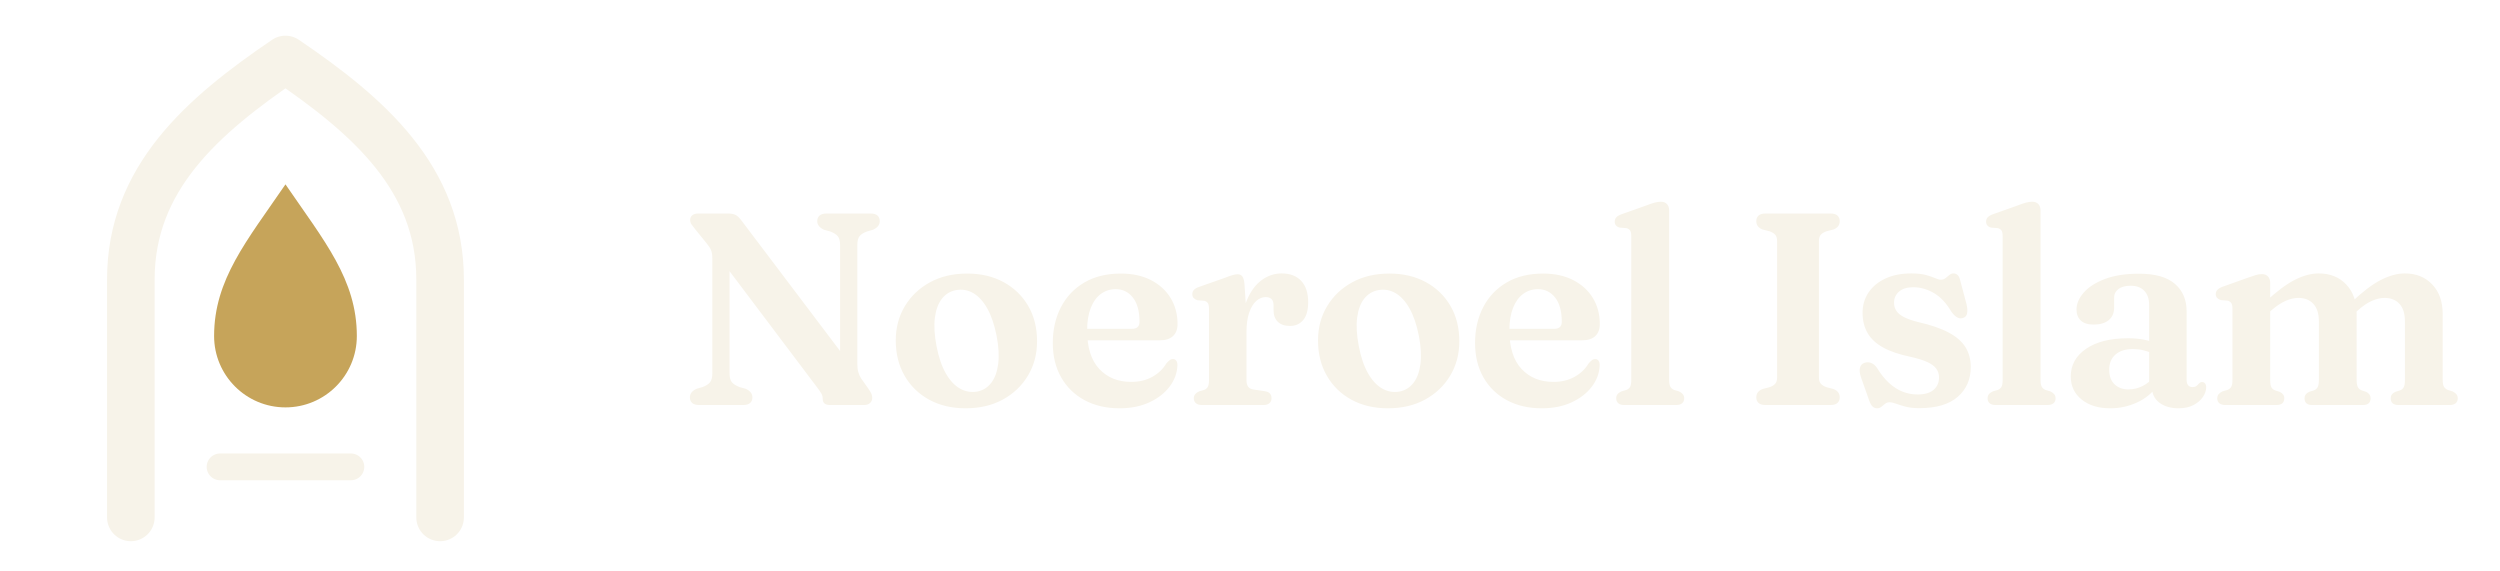
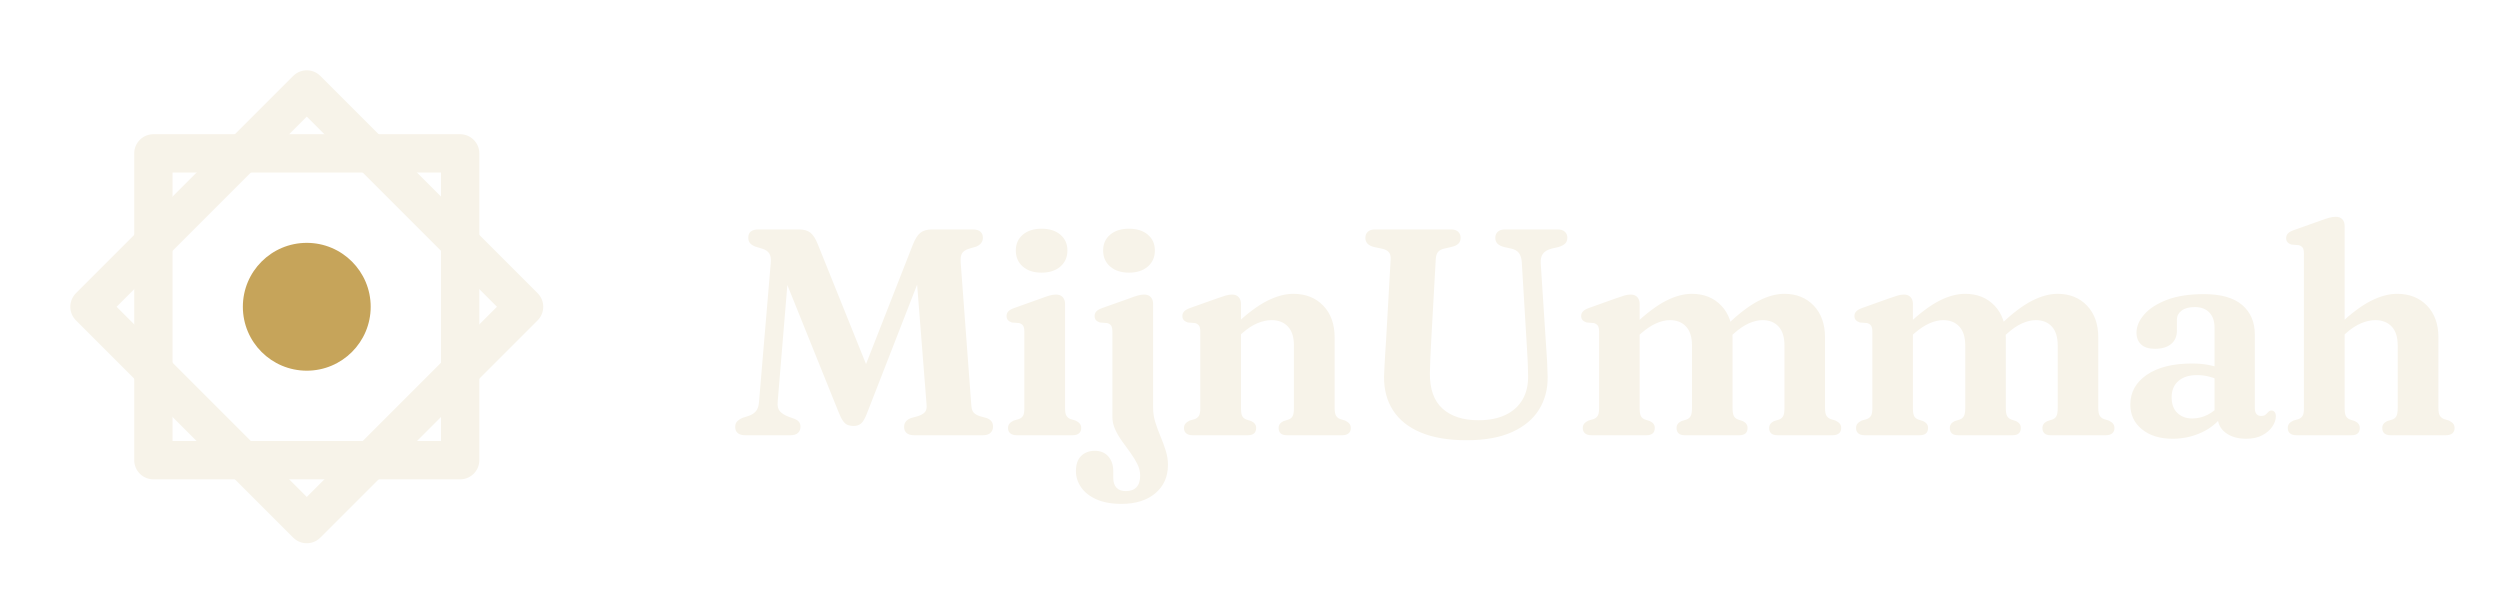
- <svg xmlns="http://www.w3.org/2000/svg" viewBox="0 0 420.36 96" width="420.36" height="96" role="img" aria-labelledby="title">
-   <path d="M22 87V47C22 30 34 19.5 48 10C62 19.5 74 30 74 47V87" fill="none" stroke="#F7F3E9" stroke-width="8" stroke-linecap="round" stroke-linejoin="round" />
-   <path d="M37 78.5H59" fill="none" stroke="#F7F3E9" stroke-width="4.5" stroke-linecap="round" />
-   <path d="M48 31C54.5 40.5 60 47 60 56.5A12 12 0 0 1 36 56.5C36 47 41.5 40.5 48 31Z" fill="#C6A45A" />
+ <svg xmlns="http://www.w3.org/2000/svg" viewBox="0 0 391.17 96" width="391.17" height="96" role="img" aria-labelledby="title">
+   <path d="M24 24H72V72H24Z" fill="none" stroke="#F7F3E9" stroke-width="6" stroke-linejoin="round" />
+   <path d="M48 14L82 48L48 82L14 48Z" fill="none" stroke="#F7F3E9" stroke-width="6" stroke-linejoin="round" />
+   <circle cx="48" cy="48" r="10" fill="#C6A45A" />
  <g transform="translate(114 68.1)">
-     <path d="M12.512 -1.288Q12.512 -0.69 12.133 -0.345Q11.753 0.0 10.948 0.0H3.565Q2.76 0.0 2.38 -0.345Q2.001 -0.69 2.001 -1.288Q2.001 -2.231 3.151 -2.737L4.117 -3.013Q4.991 -3.335 5.382 -3.818Q5.773 -4.301 5.773 -5.313V-24.633Q5.773 -25.53 5.554 -26.047Q5.336 -26.565 4.761 -27.255L2.875 -29.578Q2.461 -30.084 2.254 -30.395Q2.047 -30.705 2.047 -31.119Q2.047 -31.625 2.415 -31.913Q2.783 -32.2 3.381 -32.2H8.395Q9.131 -32.2 9.614 -31.993Q10.097 -31.786 10.649 -31.05L28.244 -7.774L27.255 -4.945V-26.887Q27.255 -27.899 26.875 -28.37Q26.496 -28.842 25.576 -29.187L24.564 -29.463Q23.414 -29.992 23.414 -30.912Q23.414 -31.51 23.805 -31.855Q24.196 -32.2 24.978 -32.2H32.361Q33.166 -32.2 33.545 -31.855Q33.925 -31.51 33.925 -30.912Q33.925 -29.969 32.775 -29.463L31.809 -29.187Q30.912 -28.865 30.532 -28.393Q30.153 -27.922 30.153 -26.887V-6.923Q30.153 -6.118 30.314 -5.543Q30.475 -4.968 30.797 -4.462L31.97 -2.806Q32.384 -2.208 32.522 -1.886Q32.66 -1.564 32.66 -1.219Q32.66 -0.667 32.292 -0.334Q31.924 0.0 31.28 0.0H25.553Q24.334 0.0 24.334 -1.035Q24.334 -1.495 24.139 -1.874Q23.943 -2.254 23.253 -3.151L6.785 -25.001L8.671 -26.68V-5.313Q8.671 -4.301 9.05 -3.841Q9.43 -3.381 10.35 -3.013L11.362 -2.737Q12.512 -2.231 12.512 -1.288ZM48.622 -22.103Q52.118 -22.103 54.763 -20.654Q57.408 -19.205 58.892 -16.652Q60.375 -14.099 60.375 -10.718Q60.375 -7.498 58.846 -4.945Q57.316 -2.392 54.625 -0.92Q51.934 0.552 48.369 0.552Q44.873 0.552 42.228 -0.897Q39.583 -2.346 38.1 -4.922Q36.616 -7.498 36.616 -10.856Q36.616 -14.076 38.145 -16.617Q39.675 -19.159 42.366 -20.631Q45.057 -22.103 48.622 -22.103ZM50.278 -2.254Q51.75 -2.53 52.67 -3.726Q53.59 -4.922 53.843 -6.934Q54.096 -8.947 53.567 -11.661Q53.015 -14.444 52.003 -16.238Q50.991 -18.032 49.645 -18.814Q48.3 -19.596 46.759 -19.32Q45.287 -19.044 44.367 -17.86Q43.447 -16.675 43.194 -14.674Q42.941 -12.673 43.47 -9.913Q43.999 -7.13 45.023 -5.336Q46.046 -3.542 47.403 -2.771Q48.76 -2.001 50.278 -2.254ZM83.996 -13.616Q83.996 -12.305 83.237 -11.592Q82.478 -10.879 81.029 -10.879H67.068V-12.811H76.314Q77.602 -12.811 77.602 -13.984Q77.602 -16.652 76.487 -18.066Q75.371 -19.481 73.6 -19.481Q72.197 -19.481 71.105 -18.676Q70.012 -17.871 69.403 -16.319Q68.793 -14.766 68.793 -12.558Q68.793 -8.257 70.829 -6.072Q72.864 -3.887 76.199 -3.887Q78.246 -3.887 79.775 -4.75Q81.305 -5.612 82.11 -6.992Q82.501 -7.429 82.743 -7.59Q82.984 -7.751 83.26 -7.728Q83.582 -7.728 83.789 -7.441Q83.996 -7.153 83.973 -6.647Q83.904 -4.738 82.662 -3.093Q81.42 -1.449 79.258 -0.449Q77.096 0.552 74.244 0.552Q70.886 0.552 68.356 -0.817Q65.826 -2.185 64.423 -4.657Q63.02 -7.13 63.02 -10.419Q63.02 -13.8 64.388 -16.445Q65.757 -19.09 68.322 -20.596Q70.886 -22.103 74.474 -22.103Q77.395 -22.103 79.534 -20.999Q81.673 -19.895 82.834 -17.986Q83.996 -16.077 83.996 -13.616ZM94.714 -12.052Q94.714 -15.387 95.657 -17.63Q96.6 -19.872 98.141 -20.999Q99.682 -22.126 101.499 -22.126Q103.615 -22.126 104.788 -20.873Q105.961 -19.619 105.961 -17.296Q105.961 -15.272 105.121 -14.283Q104.282 -13.294 102.925 -13.294Q101.568 -13.294 100.855 -13.995Q100.142 -14.697 100.142 -15.916V-16.744Q100.142 -17.48 99.797 -17.813Q99.452 -18.147 98.808 -18.147Q97.98 -18.147 97.244 -17.503Q96.508 -16.859 96.048 -15.548Q95.588 -14.237 95.588 -12.236ZM95.243 -20.447 95.588 -15.249V-4.209Q95.588 -3.473 95.864 -3.082Q96.14 -2.691 96.807 -2.599L98.67 -2.323Q99.268 -2.231 99.532 -1.932Q99.797 -1.633 99.797 -1.127Q99.797 -0.598 99.441 -0.299Q99.084 0.0 98.44 0.0H88.09Q87.446 0.0 87.09 -0.299Q86.733 -0.598 86.733 -1.127Q86.733 -1.541 86.963 -1.817Q87.193 -2.093 87.63 -2.3L88.435 -2.53Q88.849 -2.668 89.067 -3.024Q89.286 -3.381 89.286 -4.186V-16.169Q89.286 -16.859 89.079 -17.146Q88.872 -17.434 88.481 -17.526L87.331 -17.618Q86.917 -17.756 86.698 -17.998Q86.48 -18.239 86.48 -18.63Q86.48 -19.067 86.756 -19.366Q87.032 -19.665 87.653 -19.872L91.839 -21.344Q92.713 -21.689 93.231 -21.838Q93.748 -21.988 94.07 -21.988Q94.599 -21.988 94.875 -21.643Q95.151 -21.298 95.243 -20.447ZM119.623 -22.103Q123.119 -22.103 125.764 -20.654Q128.409 -19.205 129.892 -16.652Q131.376 -14.099 131.376 -10.718Q131.376 -7.498 129.846 -4.945Q128.317 -2.392 125.626 -0.92Q122.935 0.552 119.37 0.552Q115.874 0.552 113.229 -0.897Q110.584 -2.346 109.1 -4.922Q107.617 -7.498 107.617 -10.856Q107.617 -14.076 109.146 -16.617Q110.676 -19.159 113.367 -20.631Q116.058 -22.103 119.623 -22.103ZM121.279 -2.254Q122.751 -2.53 123.671 -3.726Q124.591 -4.922 124.844 -6.934Q125.097 -8.947 124.568 -11.661Q124.016 -14.444 123.004 -16.238Q121.992 -18.032 120.646 -18.814Q119.301 -19.596 117.76 -19.32Q116.288 -19.044 115.368 -17.86Q114.448 -16.675 114.195 -14.674Q113.942 -12.673 114.471 -9.913Q115.0 -7.13 116.023 -5.336Q117.047 -3.542 118.404 -2.771Q119.761 -2.001 121.279 -2.254ZM154.997 -13.616Q154.997 -12.305 154.238 -11.592Q153.479 -10.879 152.03 -10.879H138.069V-12.811H147.315Q148.603 -12.811 148.603 -13.984Q148.603 -16.652 147.487 -18.066Q146.372 -19.481 144.601 -19.481Q143.198 -19.481 142.105 -18.676Q141.013 -17.871 140.403 -16.319Q139.794 -14.766 139.794 -12.558Q139.794 -8.257 141.829 -6.072Q143.865 -3.887 147.2 -3.887Q149.247 -3.887 150.776 -4.75Q152.306 -5.612 153.111 -6.992Q153.502 -7.429 153.743 -7.59Q153.985 -7.751 154.261 -7.728Q154.583 -7.728 154.79 -7.441Q154.997 -7.153 154.974 -6.647Q154.905 -4.738 153.663 -3.093Q152.421 -1.449 150.259 -0.449Q148.097 0.552 145.245 0.552Q141.887 0.552 139.357 -0.817Q136.827 -2.185 135.424 -4.657Q134.021 -7.13 134.021 -10.419Q134.021 -13.8 135.389 -16.445Q136.758 -19.09 139.322 -20.596Q141.887 -22.103 145.475 -22.103Q148.396 -22.103 150.535 -20.999Q152.674 -19.895 153.835 -17.986Q154.997 -16.077 154.997 -13.616ZM166.658 -32.729V-4.186Q166.658 -3.404 166.877 -3.047Q167.095 -2.691 167.509 -2.53L168.291 -2.3Q168.728 -2.093 168.958 -1.817Q169.188 -1.541 169.188 -1.127Q169.188 -0.598 168.843 -0.299Q168.498 0.0 167.831 0.0H159.091Q158.447 0.0 158.102 -0.299Q157.757 -0.598 157.757 -1.127Q157.757 -1.541 157.976 -1.817Q158.194 -2.093 158.654 -2.3L159.459 -2.53Q159.873 -2.691 160.08 -3.036Q160.287 -3.381 160.287 -4.186V-28.382Q160.287 -29.072 160.091 -29.348Q159.896 -29.624 159.482 -29.739L158.332 -29.831Q157.918 -29.946 157.711 -30.199Q157.504 -30.452 157.504 -30.82Q157.504 -31.257 157.769 -31.556Q158.033 -31.855 158.677 -32.085L162.886 -33.58Q163.714 -33.902 164.255 -34.04Q164.795 -34.178 165.255 -34.178Q165.922 -34.178 166.29 -33.787Q166.658 -33.396 166.658 -32.729ZM191.843 -4.6Q191.843 -3.91 192.188 -3.554Q192.533 -3.197 193.131 -2.99L194.281 -2.691Q195.339 -2.277 195.339 -1.288Q195.339 -0.69 194.959 -0.345Q194.58 0.0 193.775 0.0H182.873Q182.068 0.0 181.688 -0.345Q181.309 -0.69 181.309 -1.288Q181.309 -2.277 182.367 -2.691L183.517 -2.99Q184.138 -3.197 184.471 -3.554Q184.805 -3.91 184.805 -4.6V-27.6Q184.805 -28.29 184.471 -28.646Q184.138 -29.003 183.54 -29.21L182.367 -29.509Q181.309 -29.923 181.309 -30.912Q181.309 -31.51 181.688 -31.855Q182.068 -32.2 182.873 -32.2H193.775Q194.58 -32.2 194.959 -31.855Q195.339 -31.51 195.339 -30.912Q195.339 -29.923 194.281 -29.509L193.108 -29.21Q192.51 -29.003 192.176 -28.646Q191.843 -28.29 191.843 -27.6ZM207.69 -19.803Q206.149 -19.803 205.31 -19.067Q204.47 -18.331 204.47 -17.204Q204.47 -16.422 204.873 -15.824Q205.275 -15.226 206.149 -14.777Q207.023 -14.329 208.472 -13.961Q211.715 -13.225 213.67 -12.178Q215.625 -11.132 216.499 -9.694Q217.373 -8.257 217.373 -6.394Q217.373 -3.289 215.188 -1.38Q213.003 0.529 208.725 0.529Q207.368 0.529 206.413 0.276Q205.459 0.023 204.815 -0.218Q204.171 -0.46 203.711 -0.46Q203.274 -0.46 202.964 -0.207Q202.653 0.046 202.343 0.299Q202.032 0.552 201.618 0.552Q201.181 0.552 200.87 0.265Q200.56 -0.023 200.307 -0.713L198.904 -4.692Q198.582 -5.658 198.743 -6.268Q198.904 -6.877 199.479 -7.084Q200.054 -7.291 200.618 -7.072Q201.181 -6.854 201.595 -6.256Q202.538 -4.715 203.608 -3.726Q204.677 -2.737 205.885 -2.254Q207.092 -1.771 208.403 -1.771Q210.243 -1.771 211.14 -2.564Q212.037 -3.358 212.037 -4.623Q212.037 -5.474 211.577 -6.107Q211.117 -6.739 210.07 -7.222Q209.024 -7.705 207.276 -8.096Q204.47 -8.671 202.676 -9.648Q200.882 -10.626 200.031 -12.087Q199.18 -13.547 199.18 -15.502Q199.18 -17.457 200.204 -18.952Q201.227 -20.447 203.067 -21.287Q204.907 -22.126 207.345 -22.126Q208.863 -22.126 209.829 -21.861Q210.795 -21.597 211.381 -21.333Q211.968 -21.068 212.336 -21.068Q212.796 -21.068 213.13 -21.333Q213.463 -21.597 213.774 -21.861Q214.084 -22.126 214.475 -22.126Q214.866 -22.126 215.165 -21.85Q215.464 -21.574 215.602 -20.93L216.66 -16.951Q216.867 -16.077 216.763 -15.444Q216.66 -14.812 216.039 -14.628Q215.533 -14.467 215.05 -14.755Q214.567 -15.042 214.084 -15.732Q212.842 -17.848 211.175 -18.825Q209.507 -19.803 207.69 -19.803ZM229.103 -32.729V-4.186Q229.103 -3.404 229.322 -3.047Q229.54 -2.691 229.954 -2.53L230.736 -2.3Q231.173 -2.093 231.403 -1.817Q231.633 -1.541 231.633 -1.127Q231.633 -0.598 231.288 -0.299Q230.943 0.0 230.276 0.0H221.536Q220.892 0.0 220.547 -0.299Q220.202 -0.598 220.202 -1.127Q220.202 -1.541 220.421 -1.817Q220.639 -2.093 221.099 -2.3L221.904 -2.53Q222.318 -2.691 222.525 -3.036Q222.732 -3.381 222.732 -4.186V-28.382Q222.732 -29.072 222.536 -29.348Q222.341 -29.624 221.927 -29.739L220.777 -29.831Q220.363 -29.946 220.156 -30.199Q219.949 -30.452 219.949 -30.82Q219.949 -31.257 220.214 -31.556Q220.478 -31.855 221.122 -32.085L225.331 -33.58Q226.159 -33.902 226.7 -34.04Q227.24 -34.178 227.7 -34.178Q228.367 -34.178 228.735 -33.787Q229.103 -33.396 229.103 -32.729ZM247.848 -2.944V-3.542L247.365 -3.749V-16.813Q247.365 -18.354 246.548 -19.205Q245.732 -20.056 244.26 -20.056Q242.926 -20.056 242.202 -19.492Q241.477 -18.929 241.477 -18.124V-16.399Q241.477 -15.019 240.569 -14.271Q239.66 -13.524 238.027 -13.524Q236.601 -13.524 235.877 -14.203Q235.152 -14.881 235.152 -16.054Q235.152 -17.503 236.36 -18.895Q237.567 -20.286 239.913 -21.183Q242.259 -22.08 245.686 -22.08Q249.711 -22.08 251.689 -20.378Q253.667 -18.676 253.667 -15.755V-4.186Q253.667 -3.634 253.92 -3.324Q254.173 -3.013 254.656 -3.013Q255.07 -3.013 255.288 -3.174Q255.507 -3.335 255.668 -3.542Q255.806 -3.68 255.933 -3.772Q256.059 -3.864 256.243 -3.864Q256.588 -3.864 256.772 -3.622Q256.956 -3.381 256.956 -2.967Q256.956 -2.185 256.416 -1.369Q255.875 -0.552 254.84 0.0Q253.805 0.552 252.333 0.552Q250.332 0.552 249.09 -0.391Q247.848 -1.334 247.848 -2.944ZM234.186 -4.807Q234.186 -7.682 236.762 -9.453Q239.338 -11.224 243.846 -11.224Q245.249 -11.224 246.445 -10.994Q247.641 -10.764 248.492 -10.396L247.963 -8.671Q247.181 -9.016 246.365 -9.212Q245.548 -9.407 244.605 -9.407Q242.765 -9.407 241.707 -8.487Q240.649 -7.567 240.649 -5.934Q240.649 -4.324 241.558 -3.473Q242.466 -2.622 243.869 -2.622Q245.134 -2.622 246.273 -3.197Q247.411 -3.772 248.193 -4.784L248.699 -3.197Q247.457 -1.403 245.329 -0.425Q243.202 0.552 240.81 0.552Q237.843 0.552 236.014 -0.92Q234.186 -2.392 234.186 -4.807ZM267.72 -20.539V-4.186Q267.72 -3.358 267.915 -2.99Q268.111 -2.622 268.548 -2.461L269.33 -2.208Q270.089 -1.84 270.089 -1.15Q270.089 0.0 268.778 0.0H260.176Q259.509 0.0 259.164 -0.299Q258.819 -0.598 258.819 -1.127Q258.819 -1.541 259.049 -1.817Q259.279 -2.093 259.716 -2.3L260.521 -2.53Q260.935 -2.691 261.154 -3.036Q261.372 -3.381 261.372 -4.186V-16.192Q261.372 -16.882 261.165 -17.158Q260.958 -17.434 260.567 -17.549L259.417 -17.641Q259.003 -17.779 258.784 -18.02Q258.566 -18.262 258.566 -18.653Q258.566 -19.067 258.842 -19.366Q259.118 -19.665 259.739 -19.895L263.925 -21.39Q264.753 -21.689 265.293 -21.85Q265.834 -22.011 266.317 -22.011Q266.984 -22.011 267.352 -21.608Q267.72 -21.206 267.72 -20.539ZM267.03 -15.134 265.903 -16.399 266.915 -17.342Q269.698 -19.941 271.837 -21.034Q273.976 -22.126 275.885 -22.126Q278.737 -22.126 280.496 -20.274Q282.256 -18.423 282.256 -15.295V-4.232Q282.256 -3.381 282.463 -3.002Q282.67 -2.622 283.107 -2.461L283.866 -2.208Q284.602 -1.84 284.602 -1.15Q284.602 0.0 283.314 0.0H274.781Q273.493 0.0 273.493 -1.15Q273.493 -1.84 274.252 -2.208L275.057 -2.461Q275.494 -2.622 275.701 -3.002Q275.908 -3.381 275.908 -4.232V-14.053Q275.908 -16.008 274.976 -17.008Q274.045 -18.009 272.458 -18.009Q271.446 -18.009 270.319 -17.514Q269.192 -17.02 267.973 -15.962ZM281.635 -15.157 280.485 -16.445 281.405 -17.296Q284.165 -19.918 286.315 -21.022Q288.466 -22.126 290.352 -22.126Q293.204 -22.126 294.963 -20.274Q296.723 -18.423 296.723 -15.295V-4.232Q296.723 -3.404 296.953 -3.047Q297.183 -2.691 297.597 -2.53L298.356 -2.3Q298.793 -2.093 299.023 -1.817Q299.253 -1.541 299.253 -1.127Q299.253 -0.598 298.908 -0.299Q298.563 0.0 297.896 0.0H289.271Q287.983 0.0 287.983 -1.15Q287.983 -1.84 288.742 -2.208L289.547 -2.461Q289.984 -2.622 290.179 -3.002Q290.375 -3.381 290.375 -4.232V-14.053Q290.375 -16.008 289.455 -17.008Q288.535 -18.009 286.948 -18.009Q285.936 -18.009 284.798 -17.503Q283.659 -16.997 282.44 -15.893Z" fill="#F7F3E9" />
+     <path d="M22.701 -8.165 20.125 -7.613 28.819 -29.785Q29.348 -31.142 30.003 -31.671Q30.659 -32.2 31.832 -32.2H38.203Q39.008 -32.2 39.399 -31.855Q39.79 -31.51 39.79 -30.912Q39.79 -30.406 39.514 -30.061Q39.238 -29.716 38.732 -29.509L37.628 -29.187Q36.869 -28.957 36.558 -28.508Q36.248 -28.06 36.317 -27.025L37.973 -4.761Q38.019 -3.933 38.318 -3.576Q38.617 -3.22 39.284 -2.99L40.365 -2.691Q40.871 -2.507 41.124 -2.185Q41.377 -1.863 41.377 -1.357Q41.377 -0.759 40.986 -0.38Q40.595 0.0 39.79 0.0H29.049Q28.244 0.0 27.853 -0.345Q27.462 -0.69 27.462 -1.288Q27.462 -1.771 27.715 -2.116Q27.968 -2.461 28.543 -2.691L29.647 -2.99Q30.383 -3.243 30.716 -3.611Q31.05 -3.979 30.981 -4.761L29.141 -28.129L31.326 -28.244L21.689 -3.519Q21.206 -2.231 20.734 -1.84Q20.263 -1.449 19.573 -1.449Q19.09 -1.449 18.688 -1.587Q18.285 -1.725 17.94 -2.185Q17.595 -2.645 17.204 -3.634L7.498 -27.715L9.591 -28.29L7.682 -5.221Q7.59 -4.232 8.027 -3.749Q8.464 -3.266 9.315 -2.921L10.396 -2.53Q10.787 -2.369 11.017 -2.082Q11.247 -1.794 11.247 -1.334Q11.247 -0.713 10.856 -0.356Q10.465 0.0 9.66 0.0H2.622Q1.817 0.0 1.426 -0.345Q1.035 -0.69 1.035 -1.288Q1.035 -1.863 1.357 -2.185Q1.679 -2.507 2.231 -2.737L3.105 -3.013Q3.864 -3.266 4.278 -3.76Q4.692 -4.255 4.761 -5.221L6.601 -26.979Q6.693 -27.945 6.359 -28.451Q6.026 -28.957 5.267 -29.187L4.209 -29.509Q3.657 -29.716 3.369 -30.038Q3.082 -30.36 3.082 -30.912Q3.082 -32.2 4.692 -32.2H11.017Q12.167 -32.2 12.811 -31.683Q13.455 -31.165 13.961 -29.877ZM52.647 -20.539V-4.186Q52.647 -3.404 52.865 -3.047Q53.084 -2.691 53.498 -2.53L54.28 -2.3Q54.717 -2.093 54.947 -1.817Q55.177 -1.541 55.177 -1.127Q55.177 -0.598 54.832 -0.299Q54.487 0.0 53.82 0.0H45.08Q44.436 0.0 44.079 -0.299Q43.723 -0.598 43.723 -1.127Q43.723 -1.541 43.953 -1.817Q44.183 -2.093 44.62 -2.3L45.425 -2.53Q45.862 -2.691 46.069 -3.036Q46.276 -3.381 46.276 -4.186V-16.192Q46.276 -16.882 46.069 -17.158Q45.862 -17.434 45.471 -17.549L44.321 -17.641Q43.907 -17.779 43.7 -18.02Q43.493 -18.262 43.493 -18.653Q43.493 -19.067 43.757 -19.366Q44.022 -19.665 44.666 -19.895L48.852 -21.39Q49.703 -21.712 50.232 -21.861Q50.761 -22.011 51.221 -22.011Q51.911 -22.011 52.279 -21.608Q52.647 -21.206 52.647 -20.539ZM48.967 -25.438Q47.127 -25.438 46.034 -26.392Q44.942 -27.347 44.942 -28.911Q44.942 -30.452 46.046 -31.383Q47.15 -32.315 48.967 -32.315Q50.807 -32.315 51.911 -31.383Q53.015 -30.452 53.015 -28.911Q53.015 -27.347 51.911 -26.392Q50.807 -25.438 48.967 -25.438ZM66.424 -4.278Q66.424 -3.105 66.781 -1.99Q67.137 -0.874 67.597 0.218Q68.057 1.311 68.402 2.415Q68.747 3.519 68.747 4.646Q68.747 7.406 66.781 9.073Q64.814 10.741 61.479 10.741Q59.133 10.741 57.546 10.028Q55.959 9.315 55.154 8.142Q54.349 6.969 54.349 5.612Q54.349 4.048 55.166 3.243Q55.982 2.438 57.316 2.438Q58.65 2.438 59.421 3.324Q60.191 4.209 60.191 5.635V6.693Q60.191 7.682 60.709 8.223Q61.226 8.763 62.192 8.74Q63.25 8.74 63.825 8.13Q64.4 7.521 64.4 6.325Q64.4 5.405 63.963 4.519Q63.526 3.634 62.882 2.748Q62.238 1.863 61.582 0.955Q60.927 0.046 60.49 -0.908Q60.053 -1.863 60.053 -2.875V-16.192Q60.053 -16.882 59.858 -17.158Q59.662 -17.434 59.248 -17.549L58.098 -17.641Q57.684 -17.779 57.477 -18.02Q57.27 -18.262 57.27 -18.653Q57.27 -19.067 57.535 -19.366Q57.799 -19.665 58.443 -19.895L62.652 -21.39Q63.48 -21.712 64.02 -21.861Q64.561 -22.011 65.021 -22.011Q65.711 -22.011 66.067 -21.608Q66.424 -21.206 66.424 -20.539ZM62.652 -25.438Q60.812 -25.438 59.708 -26.392Q58.604 -27.347 58.604 -28.911Q58.604 -30.452 59.708 -31.383Q60.812 -32.315 62.652 -32.315Q64.492 -32.315 65.596 -31.383Q66.7 -30.452 66.7 -28.911Q66.7 -27.347 65.596 -26.392Q64.492 -25.438 62.652 -25.438ZM80.178 -20.539V-4.186Q80.178 -3.358 80.374 -2.99Q80.569 -2.622 81.006 -2.461L81.788 -2.208Q82.547 -1.84 82.547 -1.15Q82.547 0.0 81.236 0.0H72.611Q71.944 0.0 71.599 -0.299Q71.254 -0.598 71.254 -1.127Q71.254 -1.541 71.484 -1.817Q71.714 -2.093 72.151 -2.3L72.956 -2.53Q73.37 -2.691 73.589 -3.036Q73.807 -3.381 73.807 -4.186V-16.192Q73.807 -16.882 73.6 -17.158Q73.393 -17.434 73.002 -17.549L71.852 -17.641Q71.438 -17.779 71.22 -18.02Q71.001 -18.262 71.001 -18.653Q71.001 -19.067 71.277 -19.366Q71.553 -19.665 72.174 -19.895L76.383 -21.39Q77.211 -21.689 77.751 -21.85Q78.292 -22.011 78.775 -22.011Q79.442 -22.011 79.81 -21.608Q80.178 -21.206 80.178 -20.539ZM79.442 -15.134 78.292 -16.399 79.327 -17.342Q82.11 -19.941 84.284 -21.034Q86.457 -22.126 88.366 -22.126Q91.264 -22.126 93.047 -20.274Q94.829 -18.423 94.829 -15.295V-4.232Q94.829 -3.404 95.059 -3.036Q95.289 -2.668 95.703 -2.53L96.462 -2.3Q96.899 -2.093 97.129 -1.817Q97.359 -1.541 97.359 -1.127Q97.359 -0.598 97.014 -0.299Q96.669 0.0 96.002 0.0H87.354Q86.066 0.0 86.066 -1.15Q86.066 -1.84 86.825 -2.208L87.63 -2.461Q88.067 -2.622 88.263 -3.002Q88.458 -3.381 88.458 -4.232V-14.076Q88.458 -16.008 87.515 -17.008Q86.572 -18.009 84.962 -18.009Q83.904 -18.009 82.743 -17.526Q81.581 -17.043 80.362 -15.962ZM124.913 -13.754 124.108 -27.094Q124.039 -28.037 123.648 -28.532Q123.257 -29.026 122.429 -29.21L121.371 -29.44Q120.658 -29.624 120.313 -29.969Q119.968 -30.314 119.968 -30.889Q119.968 -31.487 120.359 -31.843Q120.75 -32.2 121.463 -32.2H129.743Q130.456 -32.2 130.847 -31.843Q131.238 -31.487 131.238 -30.889Q131.238 -30.314 130.882 -29.98Q130.525 -29.647 129.835 -29.44L128.823 -29.21Q127.834 -28.957 127.42 -28.393Q127.006 -27.83 127.075 -26.887L127.926 -13.8Q128.018 -12.627 128.076 -11.5Q128.133 -10.373 128.156 -9.154Q128.202 -6.279 126.822 -4.037Q125.442 -1.794 122.613 -0.506Q119.784 0.782 115.46 0.782Q111.205 0.782 108.319 -0.425Q105.432 -1.633 103.983 -3.864Q102.534 -6.095 102.557 -9.154Q102.58 -9.775 102.626 -10.729Q102.672 -11.684 102.741 -12.776Q102.81 -13.869 102.879 -14.881L103.592 -27.531Q103.638 -28.267 103.293 -28.658Q102.948 -29.049 102.143 -29.21L101.039 -29.44Q99.636 -29.762 99.636 -30.889Q99.636 -31.487 100.027 -31.843Q100.418 -32.2 101.131 -32.2H113.045Q113.758 -32.2 114.149 -31.843Q114.54 -31.487 114.54 -30.889Q114.54 -30.314 114.183 -29.969Q113.827 -29.624 113.114 -29.463L112.01 -29.21Q111.343 -29.072 111.021 -28.692Q110.699 -28.313 110.653 -27.6L109.94 -14.812Q109.848 -13.271 109.802 -12.006Q109.756 -10.741 109.733 -9.752Q109.687 -5.98 111.711 -4.163Q113.735 -2.346 117.323 -2.346Q119.83 -2.346 121.578 -3.186Q123.326 -4.025 124.234 -5.589Q125.143 -7.153 125.097 -9.315Q125.074 -10.879 125.017 -11.88Q124.959 -12.88 124.913 -13.754ZM142.554 -20.539V-4.186Q142.554 -3.358 142.75 -2.99Q142.945 -2.622 143.382 -2.461L144.164 -2.208Q144.923 -1.84 144.923 -1.15Q144.923 0.0 143.612 0.0H135.01Q134.343 0.0 133.998 -0.299Q133.653 -0.598 133.653 -1.127Q133.653 -1.541 133.883 -1.817Q134.113 -2.093 134.55 -2.3L135.355 -2.53Q135.769 -2.691 135.987 -3.036Q136.206 -3.381 136.206 -4.186V-16.192Q136.206 -16.882 135.999 -17.158Q135.792 -17.434 135.401 -17.549L134.251 -17.641Q133.837 -17.779 133.618 -18.02Q133.4 -18.262 133.4 -18.653Q133.4 -19.067 133.676 -19.366Q133.952 -19.665 134.573 -19.895L138.759 -21.39Q139.587 -21.689 140.127 -21.85Q140.668 -22.011 141.151 -22.011Q141.818 -22.011 142.186 -21.608Q142.554 -21.206 142.554 -20.539ZM141.864 -15.134 140.737 -16.399 141.749 -17.342Q144.532 -19.941 146.671 -21.034Q148.81 -22.126 150.719 -22.126Q153.571 -22.126 155.33 -20.274Q157.09 -18.423 157.09 -15.295V-4.232Q157.09 -3.381 157.297 -3.002Q157.504 -2.622 157.941 -2.461L158.7 -2.208Q159.436 -1.84 159.436 -1.15Q159.436 0.0 158.148 0.0H149.615Q148.327 0.0 148.327 -1.15Q148.327 -1.84 149.086 -2.208L149.891 -2.461Q150.328 -2.622 150.535 -3.002Q150.742 -3.381 150.742 -4.232V-14.053Q150.742 -16.008 149.81 -17.008Q148.879 -18.009 147.292 -18.009Q146.28 -18.009 145.153 -17.514Q144.026 -17.02 142.807 -15.962ZM156.469 -15.157 155.319 -16.445 156.239 -17.296Q158.999 -19.918 161.149 -21.022Q163.3 -22.126 165.186 -22.126Q168.038 -22.126 169.797 -20.274Q171.557 -18.423 171.557 -15.295V-4.232Q171.557 -3.404 171.787 -3.047Q172.017 -2.691 172.431 -2.53L173.19 -2.3Q173.627 -2.093 173.857 -1.817Q174.087 -1.541 174.087 -1.127Q174.087 -0.598 173.742 -0.299Q173.397 0.0 172.73 0.0H164.105Q162.817 0.0 162.817 -1.15Q162.817 -1.84 163.576 -2.208L164.381 -2.461Q164.818 -2.622 165.013 -3.002Q165.209 -3.381 165.209 -4.232V-14.053Q165.209 -16.008 164.289 -17.008Q163.369 -18.009 161.782 -18.009Q160.77 -18.009 159.631 -17.503Q158.493 -16.997 157.274 -15.893ZM185.311 -20.539V-4.186Q185.311 -3.358 185.507 -2.99Q185.702 -2.622 186.139 -2.461L186.921 -2.208Q187.68 -1.84 187.68 -1.15Q187.68 0.0 186.369 0.0H177.767Q177.1 0.0 176.755 -0.299Q176.41 -0.598 176.41 -1.127Q176.41 -1.541 176.64 -1.817Q176.87 -2.093 177.307 -2.3L178.112 -2.53Q178.526 -2.691 178.744 -3.036Q178.963 -3.381 178.963 -4.186V-16.192Q178.963 -16.882 178.756 -17.158Q178.549 -17.434 178.158 -17.549L177.008 -17.641Q176.594 -17.779 176.375 -18.02Q176.157 -18.262 176.157 -18.653Q176.157 -19.067 176.433 -19.366Q176.709 -19.665 177.33 -19.895L181.516 -21.39Q182.344 -21.689 182.885 -21.85Q183.425 -22.011 183.908 -22.011Q184.575 -22.011 184.943 -21.608Q185.311 -21.206 185.311 -20.539ZM184.621 -15.134 183.494 -16.399 184.506 -17.342Q187.289 -19.941 189.428 -21.034Q191.567 -22.126 193.476 -22.126Q196.328 -22.126 198.087 -20.274Q199.847 -18.423 199.847 -15.295V-4.232Q199.847 -3.381 200.054 -3.002Q200.261 -2.622 200.698 -2.461L201.457 -2.208Q202.193 -1.84 202.193 -1.15Q202.193 0.0 200.905 0.0H192.372Q191.084 0.0 191.084 -1.15Q191.084 -1.84 191.843 -2.208L192.648 -2.461Q193.085 -2.622 193.292 -3.002Q193.499 -3.381 193.499 -4.232V-14.053Q193.499 -16.008 192.567 -17.008Q191.636 -18.009 190.049 -18.009Q189.037 -18.009 187.91 -17.514Q186.783 -17.02 185.564 -15.962ZM199.226 -15.157 198.076 -16.445 198.996 -17.296Q201.756 -19.918 203.906 -21.022Q206.057 -22.126 207.943 -22.126Q210.795 -22.126 212.554 -20.274Q214.314 -18.423 214.314 -15.295V-4.232Q214.314 -3.404 214.544 -3.047Q214.774 -2.691 215.188 -2.53L215.947 -2.3Q216.384 -2.093 216.614 -1.817Q216.844 -1.541 216.844 -1.127Q216.844 -0.598 216.499 -0.299Q216.154 0.0 215.487 0.0H206.862Q205.574 0.0 205.574 -1.15Q205.574 -1.84 206.333 -2.208L207.138 -2.461Q207.575 -2.622 207.77 -3.002Q207.966 -3.381 207.966 -4.232V-14.053Q207.966 -16.008 207.046 -17.008Q206.126 -18.009 204.539 -18.009Q203.527 -18.009 202.388 -17.503Q201.25 -16.997 200.031 -15.893ZM232.99 -2.944V-3.542L232.507 -3.749V-16.813Q232.507 -18.354 231.69 -19.205Q230.874 -20.056 229.402 -20.056Q228.068 -20.056 227.344 -19.492Q226.619 -18.929 226.619 -18.124V-16.399Q226.619 -15.019 225.71 -14.271Q224.802 -13.524 223.169 -13.524Q221.743 -13.524 221.019 -14.203Q220.294 -14.881 220.294 -16.054Q220.294 -17.503 221.502 -18.895Q222.709 -20.286 225.055 -21.183Q227.401 -22.08 230.828 -22.08Q234.853 -22.08 236.831 -20.378Q238.809 -18.676 238.809 -15.755V-4.186Q238.809 -3.634 239.062 -3.324Q239.315 -3.013 239.798 -3.013Q240.212 -3.013 240.43 -3.174Q240.649 -3.335 240.81 -3.542Q240.948 -3.68 241.075 -3.772Q241.201 -3.864 241.385 -3.864Q241.73 -3.864 241.914 -3.622Q242.098 -3.381 242.098 -2.967Q242.098 -2.185 241.558 -1.369Q241.017 -0.552 239.982 0.0Q238.947 0.552 237.475 0.552Q235.474 0.552 234.232 -0.391Q232.99 -1.334 232.99 -2.944ZM219.328 -4.807Q219.328 -7.682 221.904 -9.453Q224.48 -11.224 228.988 -11.224Q230.391 -11.224 231.587 -10.994Q232.783 -10.764 233.634 -10.396L233.105 -8.671Q232.323 -9.016 231.507 -9.212Q230.69 -9.407 229.747 -9.407Q227.907 -9.407 226.849 -8.487Q225.791 -7.567 225.791 -5.934Q225.791 -4.324 226.7 -3.473Q227.608 -2.622 229.011 -2.622Q230.276 -2.622 231.415 -3.197Q232.553 -3.772 233.335 -4.784L233.841 -3.197Q232.599 -1.403 230.471 -0.425Q228.344 0.552 225.952 0.552Q222.985 0.552 221.156 -0.92Q219.328 -2.392 219.328 -4.807ZM252.149 -15.134 250.999 -16.399 252.034 -17.342Q254.817 -19.941 256.99 -21.034Q259.164 -22.126 261.073 -22.126Q263.971 -22.126 265.754 -20.274Q267.536 -18.423 267.536 -15.295V-4.232Q267.536 -3.404 267.766 -3.047Q267.996 -2.691 268.41 -2.53L269.169 -2.3Q269.606 -2.093 269.836 -1.817Q270.066 -1.541 270.066 -1.127Q270.066 -0.598 269.721 -0.299Q269.376 0.0 268.709 0.0H260.061Q258.75 0.0 258.75 -1.15Q258.75 -1.84 259.509 -2.208L260.337 -2.461Q260.774 -2.622 260.969 -3.002Q261.165 -3.381 261.165 -4.232V-14.053Q261.165 -16.008 260.222 -17.008Q259.279 -18.009 257.646 -18.009Q256.611 -18.009 255.45 -17.526Q254.288 -17.043 253.069 -15.962ZM252.862 -32.729V-4.186Q252.862 -3.358 253.069 -2.99Q253.276 -2.622 253.69 -2.461L254.472 -2.208Q255.231 -1.84 255.231 -1.15Q255.231 0.0 253.943 0.0H245.318Q244.651 0.0 244.306 -0.299Q243.961 -0.598 243.961 -1.127Q243.961 -1.541 244.179 -1.817Q244.398 -2.093 244.858 -2.3L245.663 -2.53Q246.077 -2.691 246.284 -3.036Q246.491 -3.381 246.491 -4.186V-28.382Q246.491 -29.072 246.296 -29.348Q246.1 -29.624 245.686 -29.739L244.559 -29.831Q244.145 -29.946 243.926 -30.199Q243.708 -30.452 243.708 -30.82Q243.708 -31.257 243.972 -31.556Q244.237 -31.855 244.881 -32.085L249.09 -33.58Q249.895 -33.879 250.435 -34.028Q250.976 -34.178 251.482 -34.178Q252.149 -34.178 252.505 -33.787Q252.862 -33.396 252.862 -32.729Z" fill="#F7F3E9" />
  </g>
</svg>
